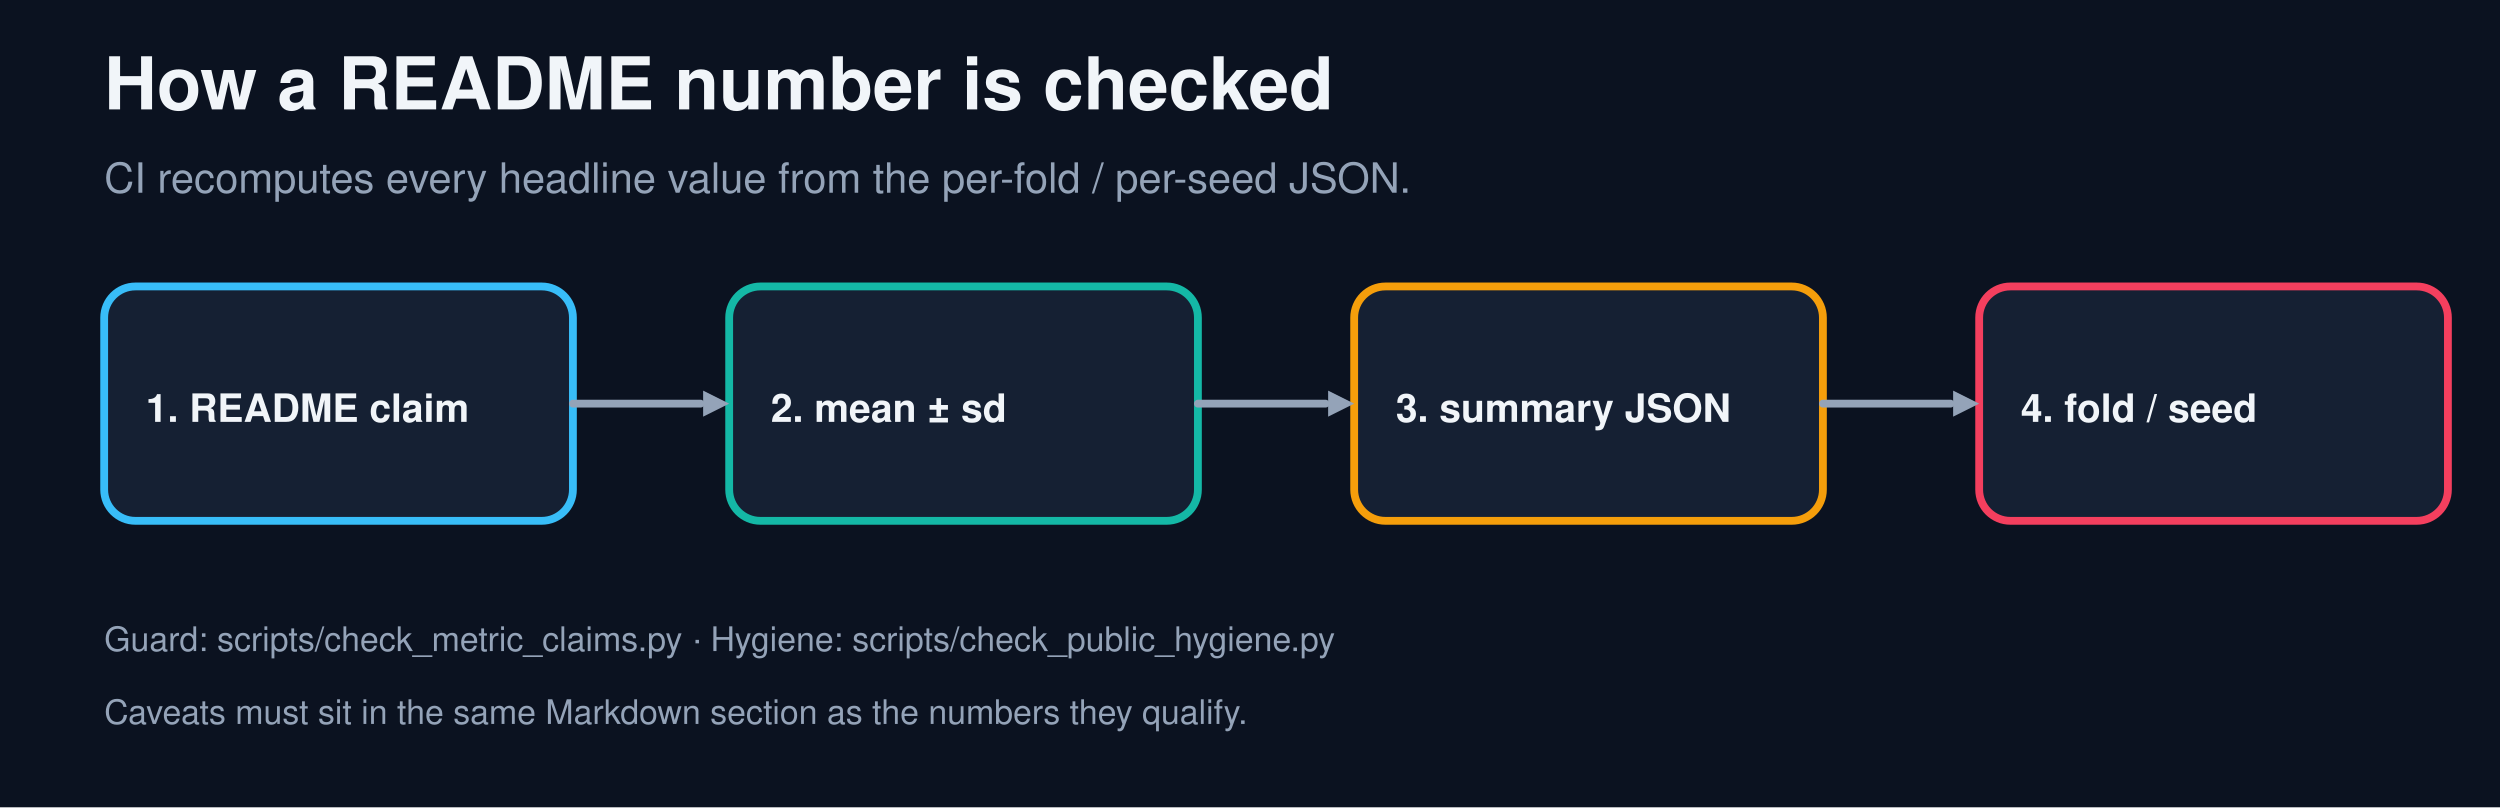
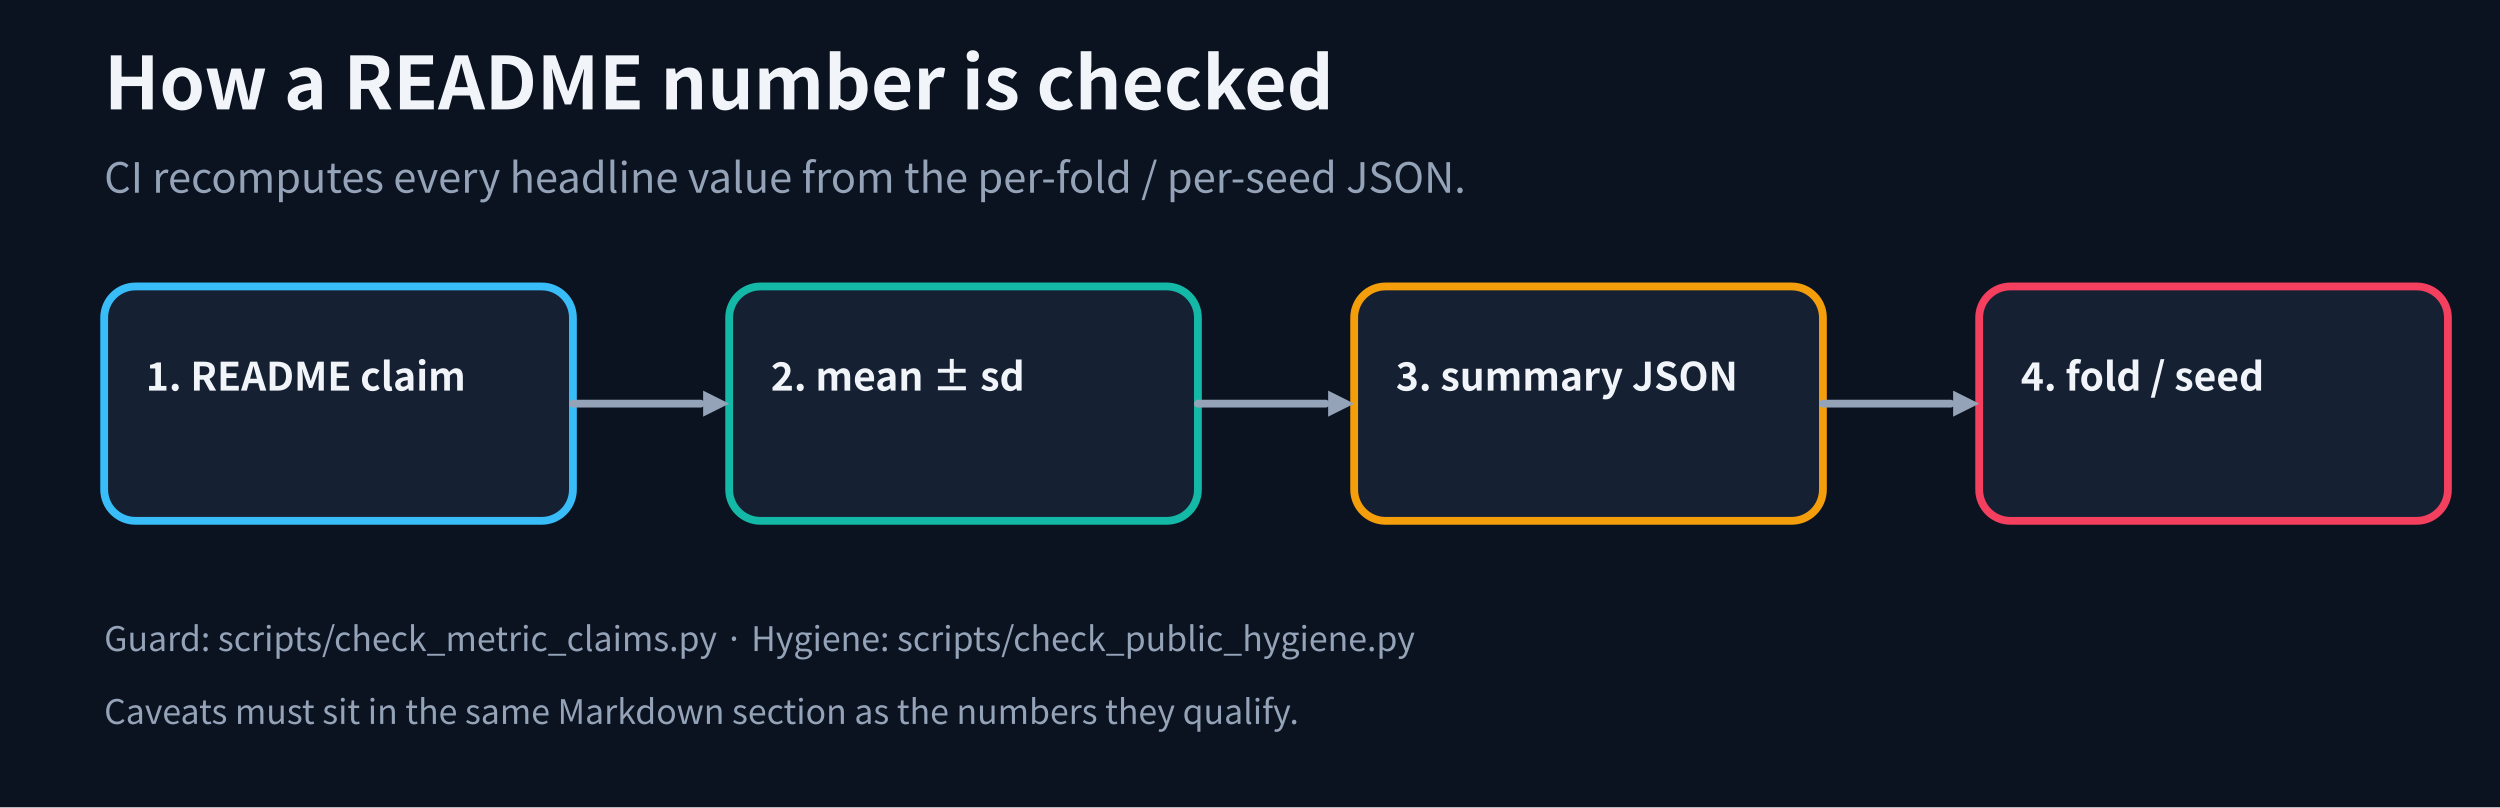
<svg xmlns="http://www.w3.org/2000/svg" viewBox="0 0 960 310" width="100%" preserveAspectRatio="xMidYMid meet" role="img" aria-labelledby="title desc">
  <rect width="960" height="310" fill="#0B1220" />
-   <g font-family="Helvetica, Arial, sans-serif">
+   <g font-family="'Hiragino Sans', 'Hiragino Kaku Gothic ProN', 'Noto Sans CJK JP', 'Yu Gothic', 'Helvetica Neue', Helvetica, Arial, sans-serif">
    <text x="40" y="42" fill="#F1F5F9" font-size="28" font-weight="700">How a README number is checked</text>
    <text x="40" y="74" fill="#94A3B8" font-size="16">CI recomputes every headline value from the per-fold / per-seed JSON.</text>
    <rect x="40" y="110" rx="12" width="180" height="90" fill="#152033" stroke="#38BDF8" stroke-width="3" />
-     <text x="56" y="162" fill="#F1F5F9" font-size="15" font-weight="700">1. README claim</text>
+     <text x="56" y="150.0" fill="#F1F5F9" font-size="15" font-weight="700">1. README claim</text>
    <rect x="280" y="110" rx="12" width="180" height="90" fill="#152033" stroke="#14B8A6" stroke-width="3" />
-     <text x="296" y="162" fill="#F1F5F9" font-size="15" font-weight="700">2. mean ± sd</text>
+     <text x="296" y="150.0" fill="#F1F5F9" font-size="15" font-weight="700">2. mean ± sd</text>
    <rect x="520" y="110" rx="12" width="180" height="90" fill="#152033" stroke="#F59E0B" stroke-width="3" />
-     <text x="536" y="162" fill="#F1F5F9" font-size="15" font-weight="700">3. summary JSON</text>
+     <text x="536" y="150.0" fill="#F1F5F9" font-size="15" font-weight="700">3. summary JSON</text>
    <rect x="760" y="110" rx="12" width="180" height="90" fill="#152033" stroke="#F43F5E" stroke-width="3" />
-     <text x="776" y="162" fill="#F1F5F9" font-size="15" font-weight="700">4. fold / seed</text>
+     <text x="776" y="150.0" fill="#F1F5F9" font-size="15" font-weight="700">4. fold / seed</text>
    <line x1="220.0" y1="155.0" x2="269.0" y2="155.0" stroke="#94A3B8" stroke-width="3" stroke-linecap="round" />
    <polygon points="280.0,155.0 270.0,160.0 270.0,150.0" fill="#94A3B8" />
    <line x1="460.0" y1="155.0" x2="509.0" y2="155.0" stroke="#94A3B8" stroke-width="3" stroke-linecap="round" />
    <polygon points="520.0,155.0 510.0,160.0 510.0,150.0" fill="#94A3B8" />
    <line x1="700.0" y1="155.0" x2="749.0" y2="155.0" stroke="#94A3B8" stroke-width="3" stroke-linecap="round" />
    <polygon points="760.0,155.0 750.0,160.0 750.0,150.0" fill="#94A3B8" />
    <text x="40" y="250" fill="#94A3B8" font-size="13">Guard: scripts/check_metric_claims.py · Hygiene: scripts/check_public_hygiene.py</text>
    <text x="40" y="278" fill="#94A3B8" font-size="13">Caveats must sit in the same Markdown section as the numbers they qualify.</text>
  </g>
</svg>
